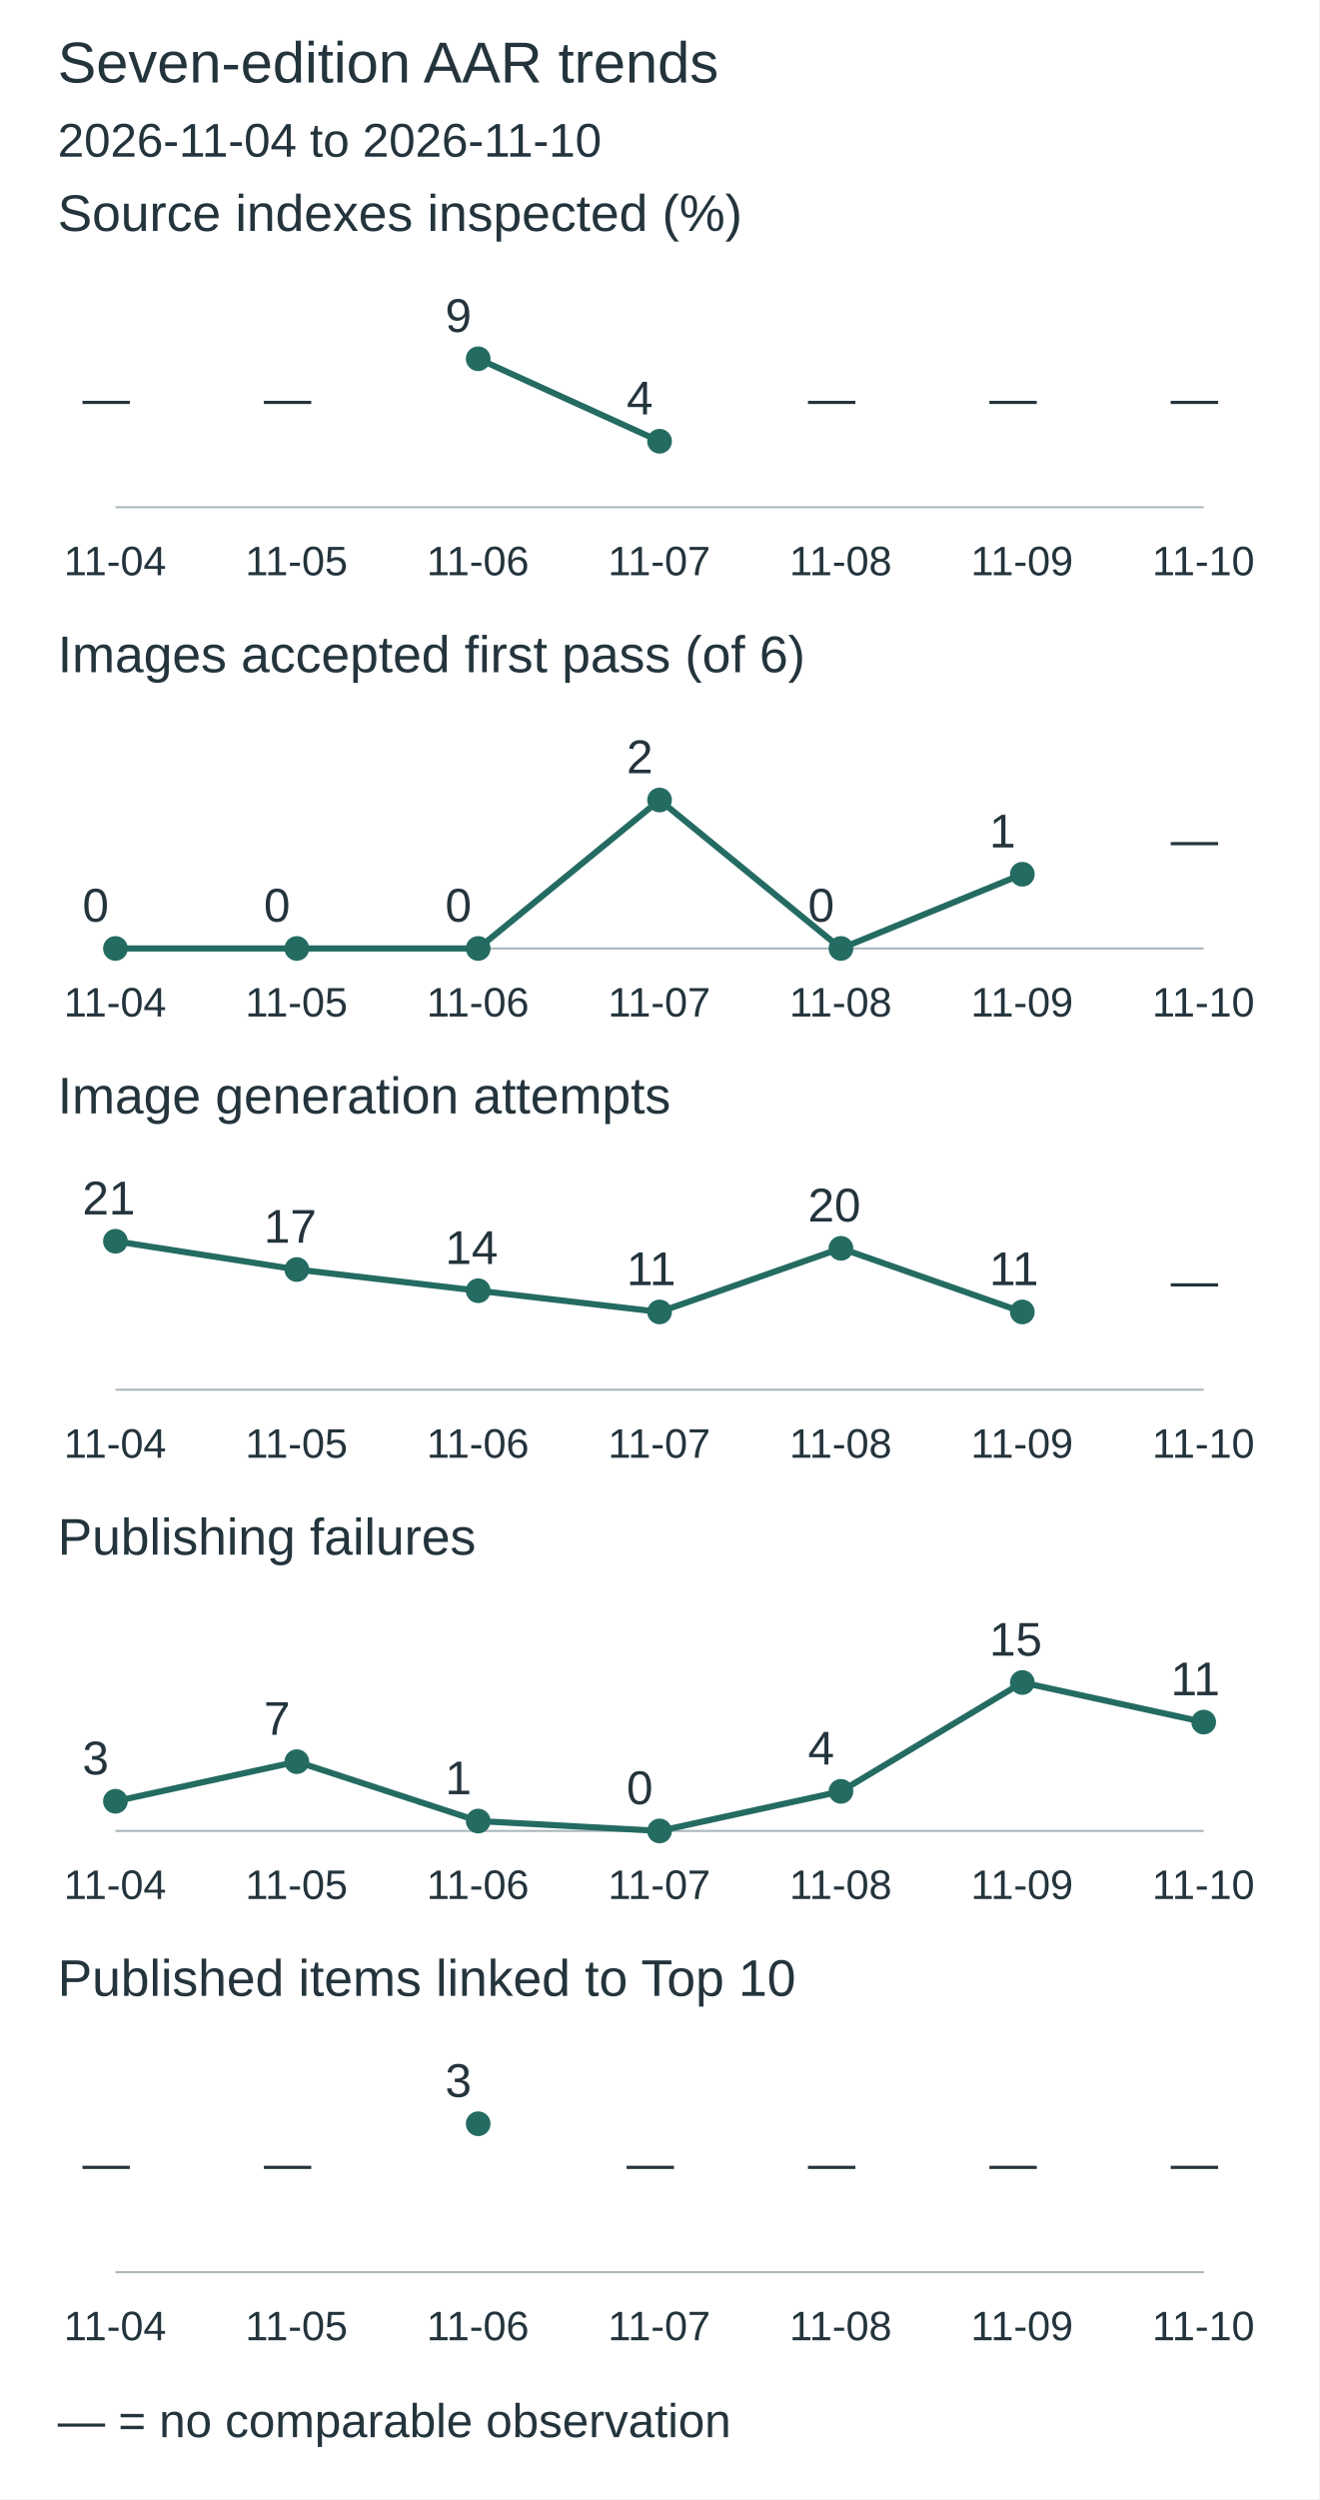
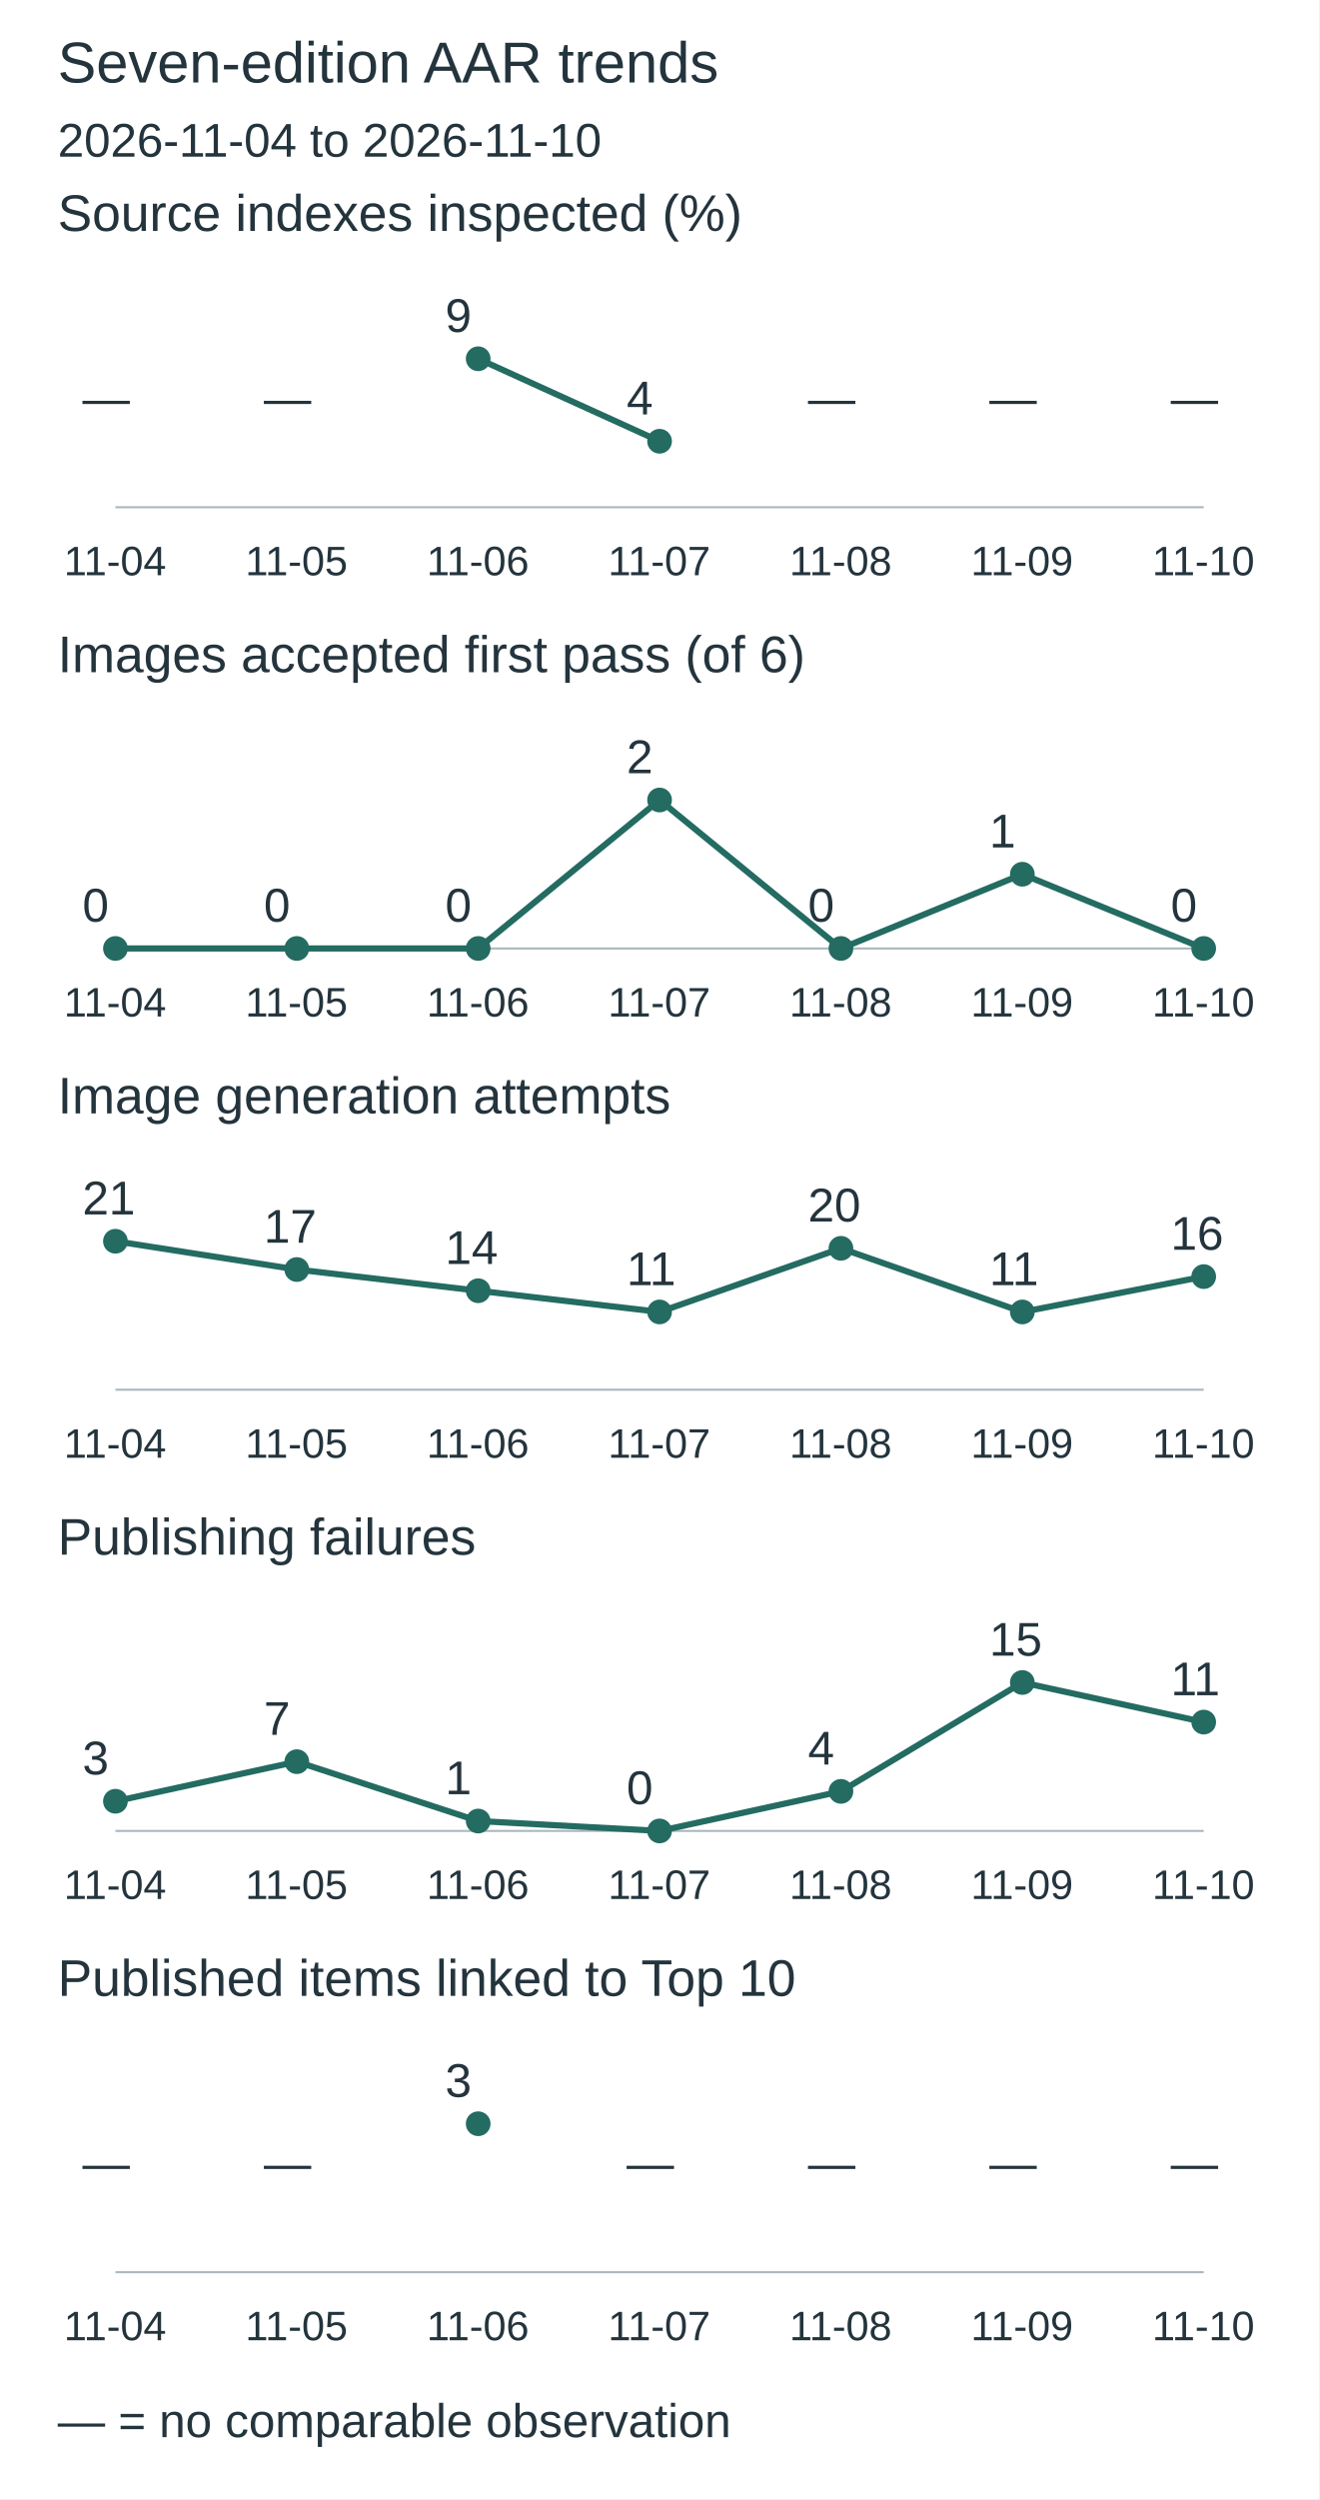
<svg xmlns="http://www.w3.org/2000/svg" width="640" height="1212" viewBox="0 0 640 1212" role="img" aria-label="Seven-edition AAR trends">
  <rect width="640" height="1212" fill="white" />
  <g font-family="Arial,sans-serif" fill="#24343d">
    <text x="28" y="40" font-size="28">Seven-edition AAR trends</text>
    <text x="28" y="76" font-size="23">2026-11-04 to 2026-11-10</text>
    <text x="28" y="112" font-size="25">Source indexes inspected (%)</text>
    <line x1="56" x2="584" y1="246" y2="246" stroke="#aab6bc" />
    <text x="40" y="201" font-size="23">—</text>
    <text x="31" y="279" font-size="20">11-04</text>
    <text x="128" y="201" font-size="23">—</text>
    <text x="119" y="279" font-size="20">11-05</text>
    <circle cx="232" cy="174" r="6" fill="#246b62" />
    <text x="216" y="161" font-size="23">9</text>
    <text x="207" y="279" font-size="20">11-06</text>
    <line x1="232" y1="174" x2="320" y2="214" stroke="#246b62" stroke-width="3" />
    <circle cx="320" cy="214" r="6" fill="#246b62" />
    <text x="304" y="201" font-size="23">4</text>
    <text x="295" y="279" font-size="20">11-07</text>
    <text x="392" y="201" font-size="23">—</text>
    <text x="383" y="279" font-size="20">11-08</text>
    <text x="480" y="201" font-size="23">—</text>
    <text x="471" y="279" font-size="20">11-09</text>
    <text x="568" y="201" font-size="23">—</text>
    <text x="559" y="279" font-size="20">11-10</text>
    <text x="28" y="326" font-size="25">Images accepted first pass (of 6)</text>
    <line x1="56" x2="584" y1="460" y2="460" stroke="#aab6bc" />
    <circle cx="56" cy="460" r="6" fill="#246b62" />
    <text x="40" y="447" font-size="23">0</text>
    <text x="31" y="493" font-size="20">11-04</text>
    <line x1="56" y1="460" x2="144" y2="460" stroke="#246b62" stroke-width="3" />
    <circle cx="144" cy="460" r="6" fill="#246b62" />
    <text x="128" y="447" font-size="23">0</text>
    <text x="119" y="493" font-size="20">11-05</text>
    <line x1="144" y1="460" x2="232" y2="460" stroke="#246b62" stroke-width="3" />
    <circle cx="232" cy="460" r="6" fill="#246b62" />
    <text x="216" y="447" font-size="23">0</text>
    <text x="207" y="493" font-size="20">11-06</text>
    <line x1="232" y1="460" x2="320" y2="388" stroke="#246b62" stroke-width="3" />
    <circle cx="320" cy="388" r="6" fill="#246b62" />
    <text x="304" y="375" font-size="23">2</text>
    <text x="295" y="493" font-size="20">11-07</text>
    <line x1="320" y1="388" x2="408" y2="460" stroke="#246b62" stroke-width="3" />
    <circle cx="408" cy="460" r="6" fill="#246b62" />
    <text x="392" y="447" font-size="23">0</text>
    <text x="383" y="493" font-size="20">11-08</text>
    <line x1="408" y1="460" x2="496" y2="424" stroke="#246b62" stroke-width="3" />
    <circle cx="496" cy="424" r="6" fill="#246b62" />
    <text x="480" y="411" font-size="23">1</text>
    <text x="471" y="493" font-size="20">11-09</text>
-     <text x="568" y="415" font-size="23">—</text>
+     <line x1="496" y1="424" x2="584" y2="460" stroke="#246b62" stroke-width="3" />
+     <circle cx="584" cy="460" r="6" fill="#246b62" />
+     <text x="568" y="447" font-size="23">0</text>
    <text x="559" y="493" font-size="20">11-10</text>
    <text x="28" y="540" font-size="25">Image generation attempts</text>
    <line x1="56" x2="584" y1="674" y2="674" stroke="#aab6bc" />
    <circle cx="56" cy="602" r="6" fill="#246b62" />
    <text x="40" y="589" font-size="23">21</text>
    <text x="31" y="707" font-size="20">11-04</text>
    <line x1="56" y1="602" x2="144" y2="615.714" stroke="#246b62" stroke-width="3" />
    <circle cx="144" cy="615.714" r="6" fill="#246b62" />
    <text x="128" y="602.714" font-size="23">17</text>
    <text x="119" y="707" font-size="20">11-05</text>
    <line x1="144" y1="615.714" x2="232" y2="626" stroke="#246b62" stroke-width="3" />
    <circle cx="232" cy="626" r="6" fill="#246b62" />
    <text x="216" y="613" font-size="23">14</text>
    <text x="207" y="707" font-size="20">11-06</text>
    <line x1="232" y1="626" x2="320" y2="636.286" stroke="#246b62" stroke-width="3" />
    <circle cx="320" cy="636.286" r="6" fill="#246b62" />
    <text x="304" y="623.286" font-size="23">11</text>
    <text x="295" y="707" font-size="20">11-07</text>
    <line x1="320" y1="636.286" x2="408" y2="605.429" stroke="#246b62" stroke-width="3" />
    <circle cx="408" cy="605.429" r="6" fill="#246b62" />
    <text x="392" y="592.429" font-size="23">20</text>
    <text x="383" y="707" font-size="20">11-08</text>
    <line x1="408" y1="605.429" x2="496" y2="636.286" stroke="#246b62" stroke-width="3" />
    <circle cx="496" cy="636.286" r="6" fill="#246b62" />
    <text x="480" y="623.286" font-size="23">11</text>
    <text x="471" y="707" font-size="20">11-09</text>
-     <text x="568" y="629" font-size="23">—</text>
+     <line x1="496" y1="636.286" x2="584" y2="619.143" stroke="#246b62" stroke-width="3" />
+     <circle cx="584" cy="619.143" r="6" fill="#246b62" />
+     <text x="568" y="606.143" font-size="23">16</text>
    <text x="559" y="707" font-size="20">11-10</text>
    <text x="28" y="754" font-size="25">Publishing failures</text>
    <line x1="56" x2="584" y1="888" y2="888" stroke="#aab6bc" />
    <circle cx="56" cy="873.6" r="6" fill="#246b62" />
    <text x="40" y="860.6" font-size="23">3</text>
    <text x="31" y="921" font-size="20">11-04</text>
    <line x1="56" y1="873.6" x2="144" y2="854.4" stroke="#246b62" stroke-width="3" />
    <circle cx="144" cy="854.4" r="6" fill="#246b62" />
    <text x="128" y="841.4" font-size="23">7</text>
    <text x="119" y="921" font-size="20">11-05</text>
    <line x1="144" y1="854.4" x2="232" y2="883.2" stroke="#246b62" stroke-width="3" />
    <circle cx="232" cy="883.2" r="6" fill="#246b62" />
    <text x="216" y="870.2" font-size="23">1</text>
    <text x="207" y="921" font-size="20">11-06</text>
    <line x1="232" y1="883.2" x2="320" y2="888" stroke="#246b62" stroke-width="3" />
    <circle cx="320" cy="888" r="6" fill="#246b62" />
    <text x="304" y="875" font-size="23">0</text>
    <text x="295" y="921" font-size="20">11-07</text>
    <line x1="320" y1="888" x2="408" y2="868.8" stroke="#246b62" stroke-width="3" />
    <circle cx="408" cy="868.8" r="6" fill="#246b62" />
    <text x="392" y="855.8" font-size="23">4</text>
    <text x="383" y="921" font-size="20">11-08</text>
    <line x1="408" y1="868.8" x2="496" y2="816" stroke="#246b62" stroke-width="3" />
    <circle cx="496" cy="816" r="6" fill="#246b62" />
    <text x="480" y="803" font-size="23">15</text>
    <text x="471" y="921" font-size="20">11-09</text>
    <line x1="496" y1="816" x2="584" y2="835.2" stroke="#246b62" stroke-width="3" />
    <circle cx="584" cy="835.2" r="6" fill="#246b62" />
    <text x="568" y="822.2" font-size="23">11</text>
    <text x="559" y="921" font-size="20">11-10</text>
    <text x="28" y="968" font-size="25">Published items linked to Top 10</text>
    <line x1="56" x2="584" y1="1102" y2="1102" stroke="#aab6bc" />
    <text x="40" y="1057" font-size="23">—</text>
    <text x="31" y="1135" font-size="20">11-04</text>
    <text x="128" y="1057" font-size="23">—</text>
    <text x="119" y="1135" font-size="20">11-05</text>
    <circle cx="232" cy="1030" r="6" fill="#246b62" />
    <text x="216" y="1017" font-size="23">3</text>
    <text x="207" y="1135" font-size="20">11-06</text>
    <text x="304" y="1057" font-size="23">—</text>
    <text x="295" y="1135" font-size="20">11-07</text>
    <text x="392" y="1057" font-size="23">—</text>
    <text x="383" y="1135" font-size="20">11-08</text>
    <text x="480" y="1057" font-size="23">—</text>
    <text x="471" y="1135" font-size="20">11-09</text>
    <text x="568" y="1057" font-size="23">—</text>
    <text x="559" y="1135" font-size="20">11-10</text>
    <text x="28" y="1182" font-size="23">— = no comparable observation</text>
  </g>
</svg>
